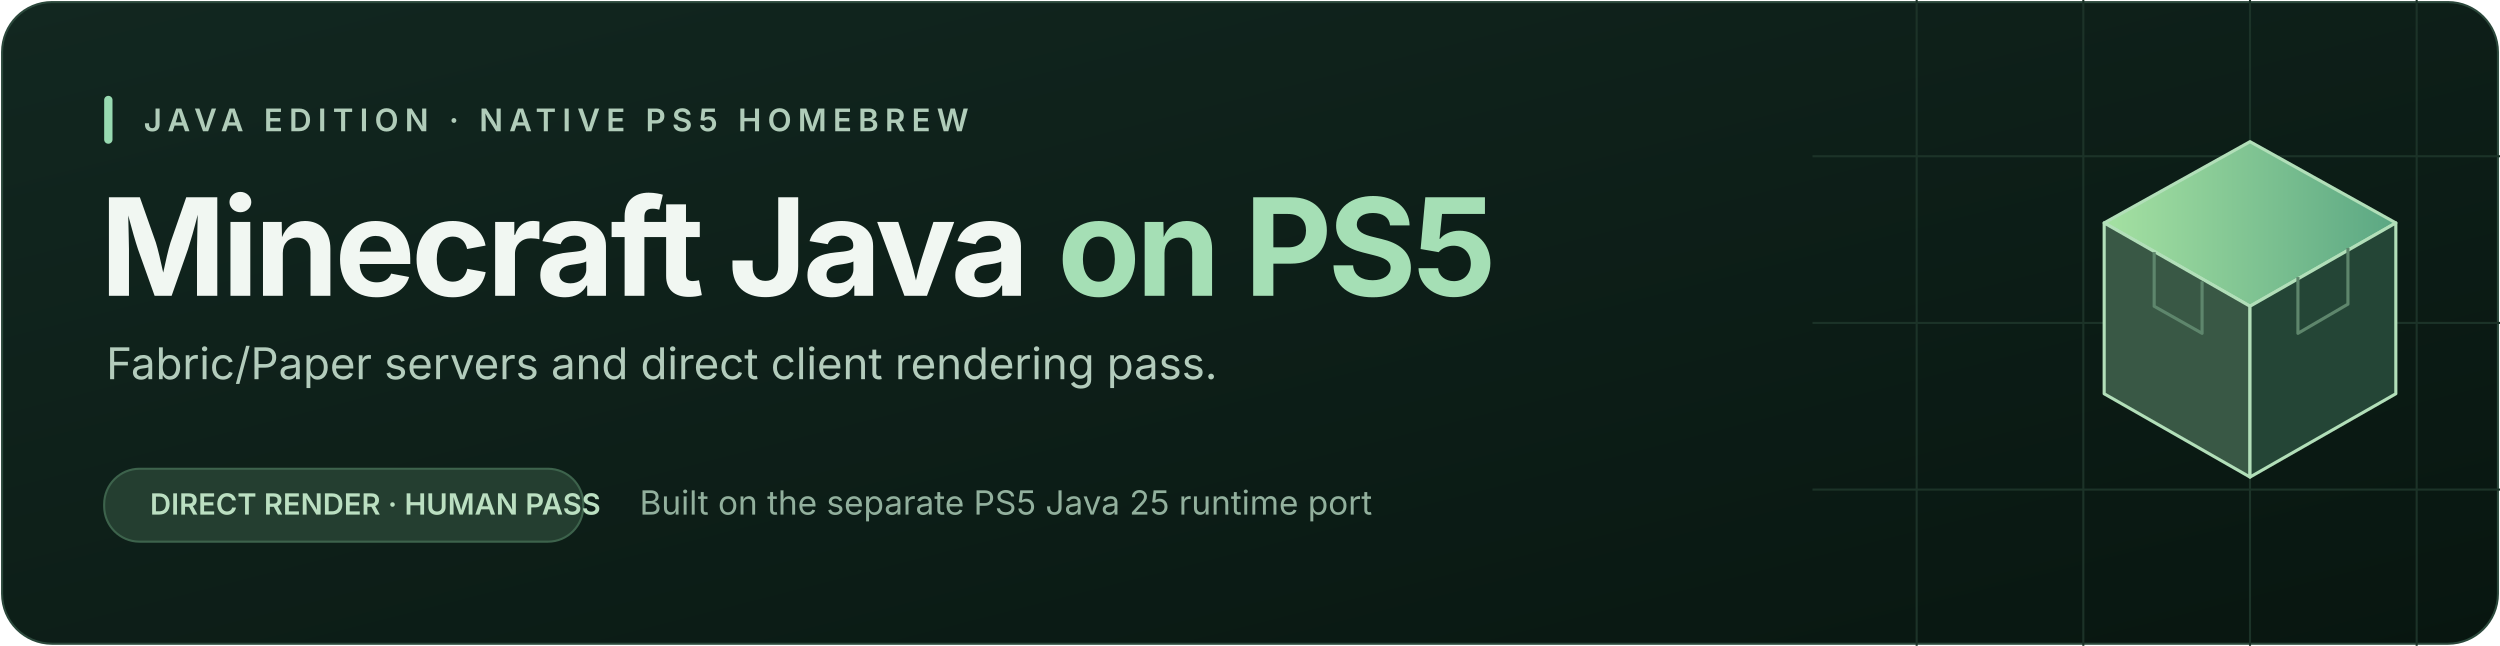
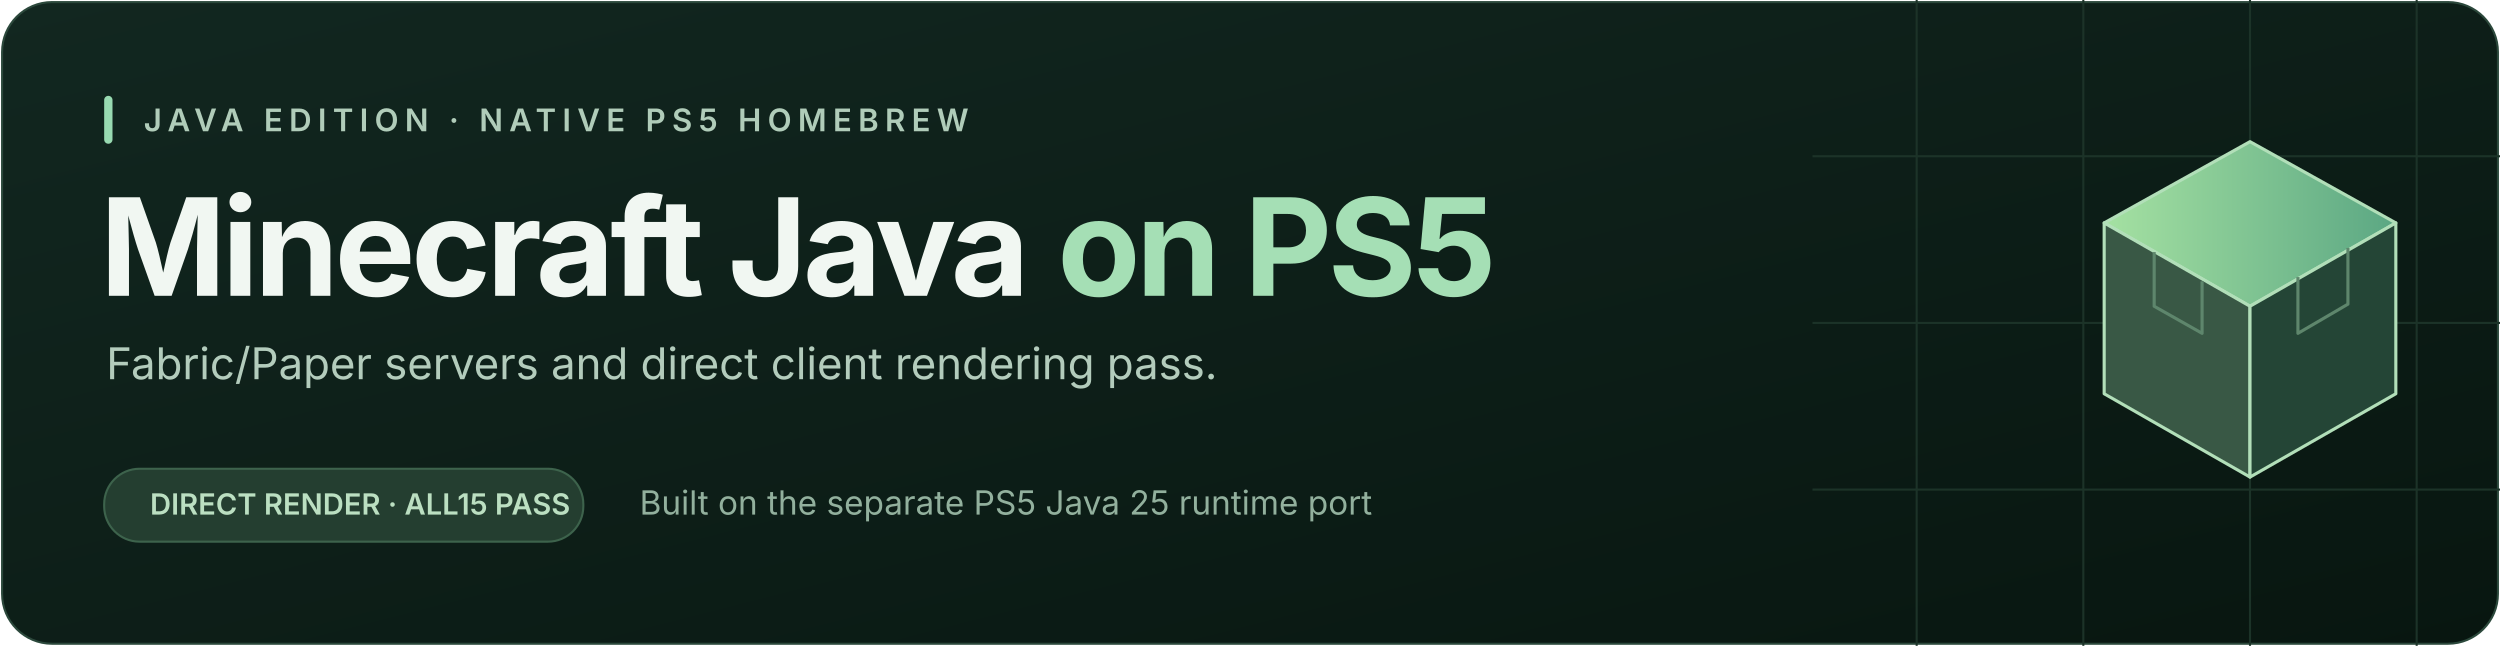
<svg xmlns="http://www.w3.org/2000/svg" width="1200" height="310" viewBox="0 0 1200 310" role="img" aria-labelledby="title description">
  <defs>
    <linearGradient id="background" x2="1" y2="1">
      <stop stop-color="#122720" />
      <stop offset="1" stop-color="#081610" />
    </linearGradient>
    <linearGradient id="grass">
      <stop stop-color="#a5e1a2" />
      <stop offset="1" stop-color="#5ba783" />
    </linearGradient>
  </defs>
  <rect x="1" y="1" width="1198" height="308" rx="24" fill="url(#background)" stroke="#2b483b" />
  <path d="M920 0v310M1000 0v310M1080 0v310M1160 0v310M870 75h330M870 155h330M870 235h330" stroke="#1c3328" />
  <g stroke="#b2dfb9" stroke-width="1.5" stroke-linejoin="round">
    <path d="M1010 107l70-39 70 39-70 40z" fill="url(#grass)" />
    <path d="M1010 107l70 40v82l-70-40z" fill="#395845" />
    <path d="M1080 147l70-40v82l-70 40z" fill="#244536" />
    <path d="M1034 121v26l23 13v-25M1103 133v27l24-14v-27" fill="none" stroke="#5e866c" />
  </g>
  <rect x="50" y="46" width="4" height="23" rx="2" fill="#98dab1" />
  <g font-family="Inter,Segoe UI,Arial,sans-serif">
    <text x="69" y="63" font-size="15" font-weight="600" letter-spacing="3" fill="#b0ccb9">JAVA EDITION · NATIVE PS5 HOMEBREW</text>
    <text x="48" y="142" font-size="65" font-weight="700" letter-spacing="-2" fill="#f1f7f2">Minecraft Java <tspan fill="#a5dfb5">on PS5</tspan>
    </text>
    <text x="51" y="182" font-size="21" fill="#b3ccbc">Fabric/Paper servers and direct client rendering pass.</text>
    <rect x="50" y="225" width="230" height="35" rx="17" fill="#243e30" stroke="#3d634c" />
-     <text x="72" y="247" font-size="14" font-weight="600" fill="#bbdfc1">DIRECT RENDER · HUMAN PASS</text>
+     <text x="72" y="247" font-size="14" font-weight="600" fill="#bbdfc1">DIRECT RENDER · ALL15 PASS</text>
    <text x="307" y="247" font-size="16" fill="#92b09d">Built on the separate PS5 Java 25 runtime port</text>
  </g>
</svg>
